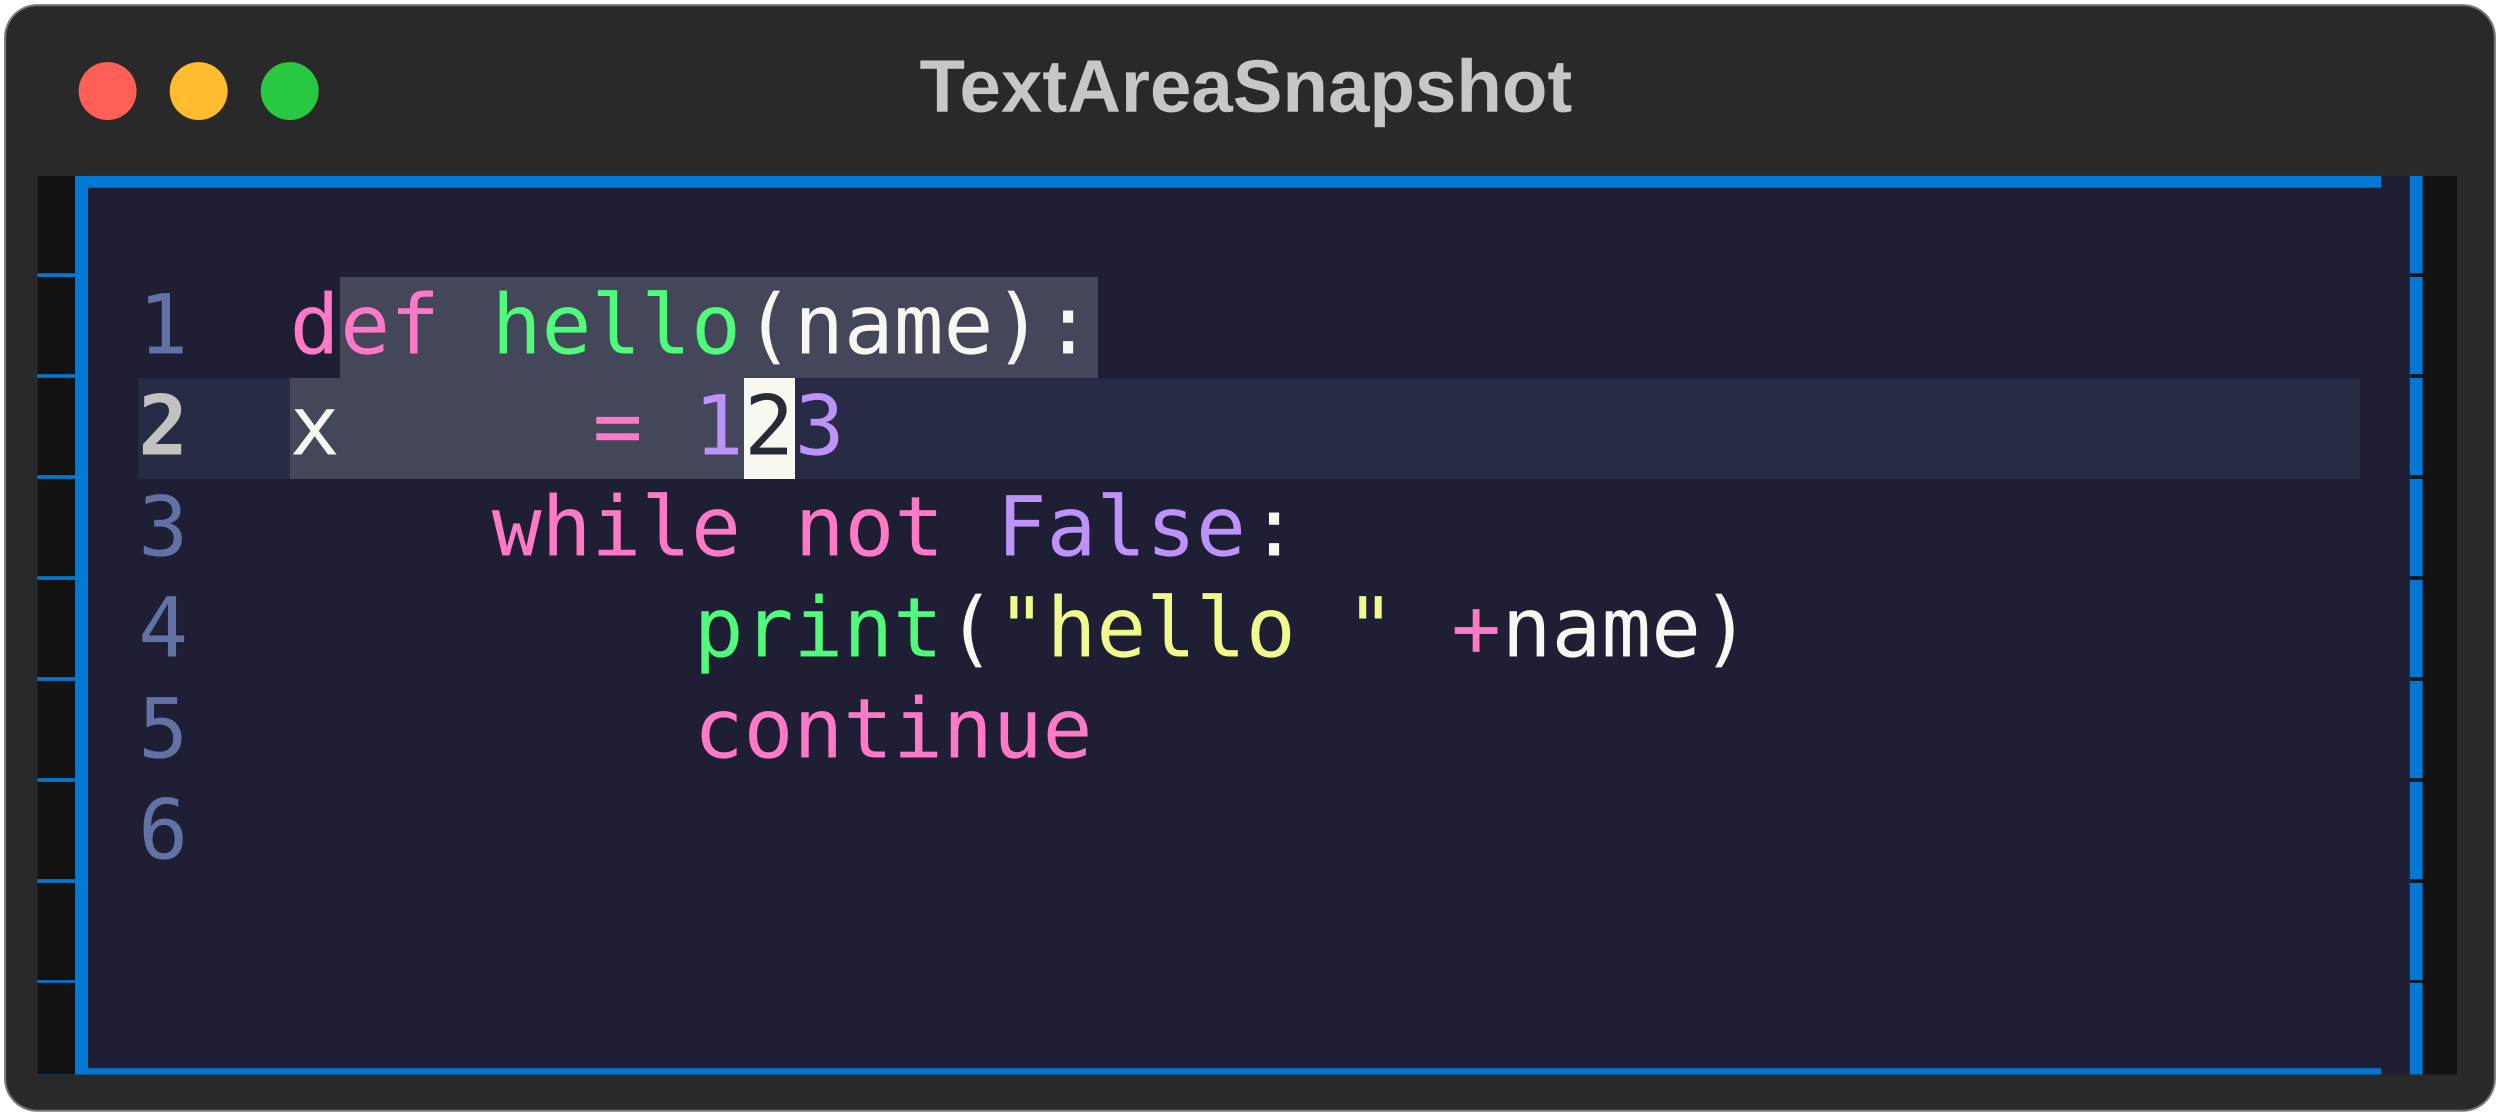
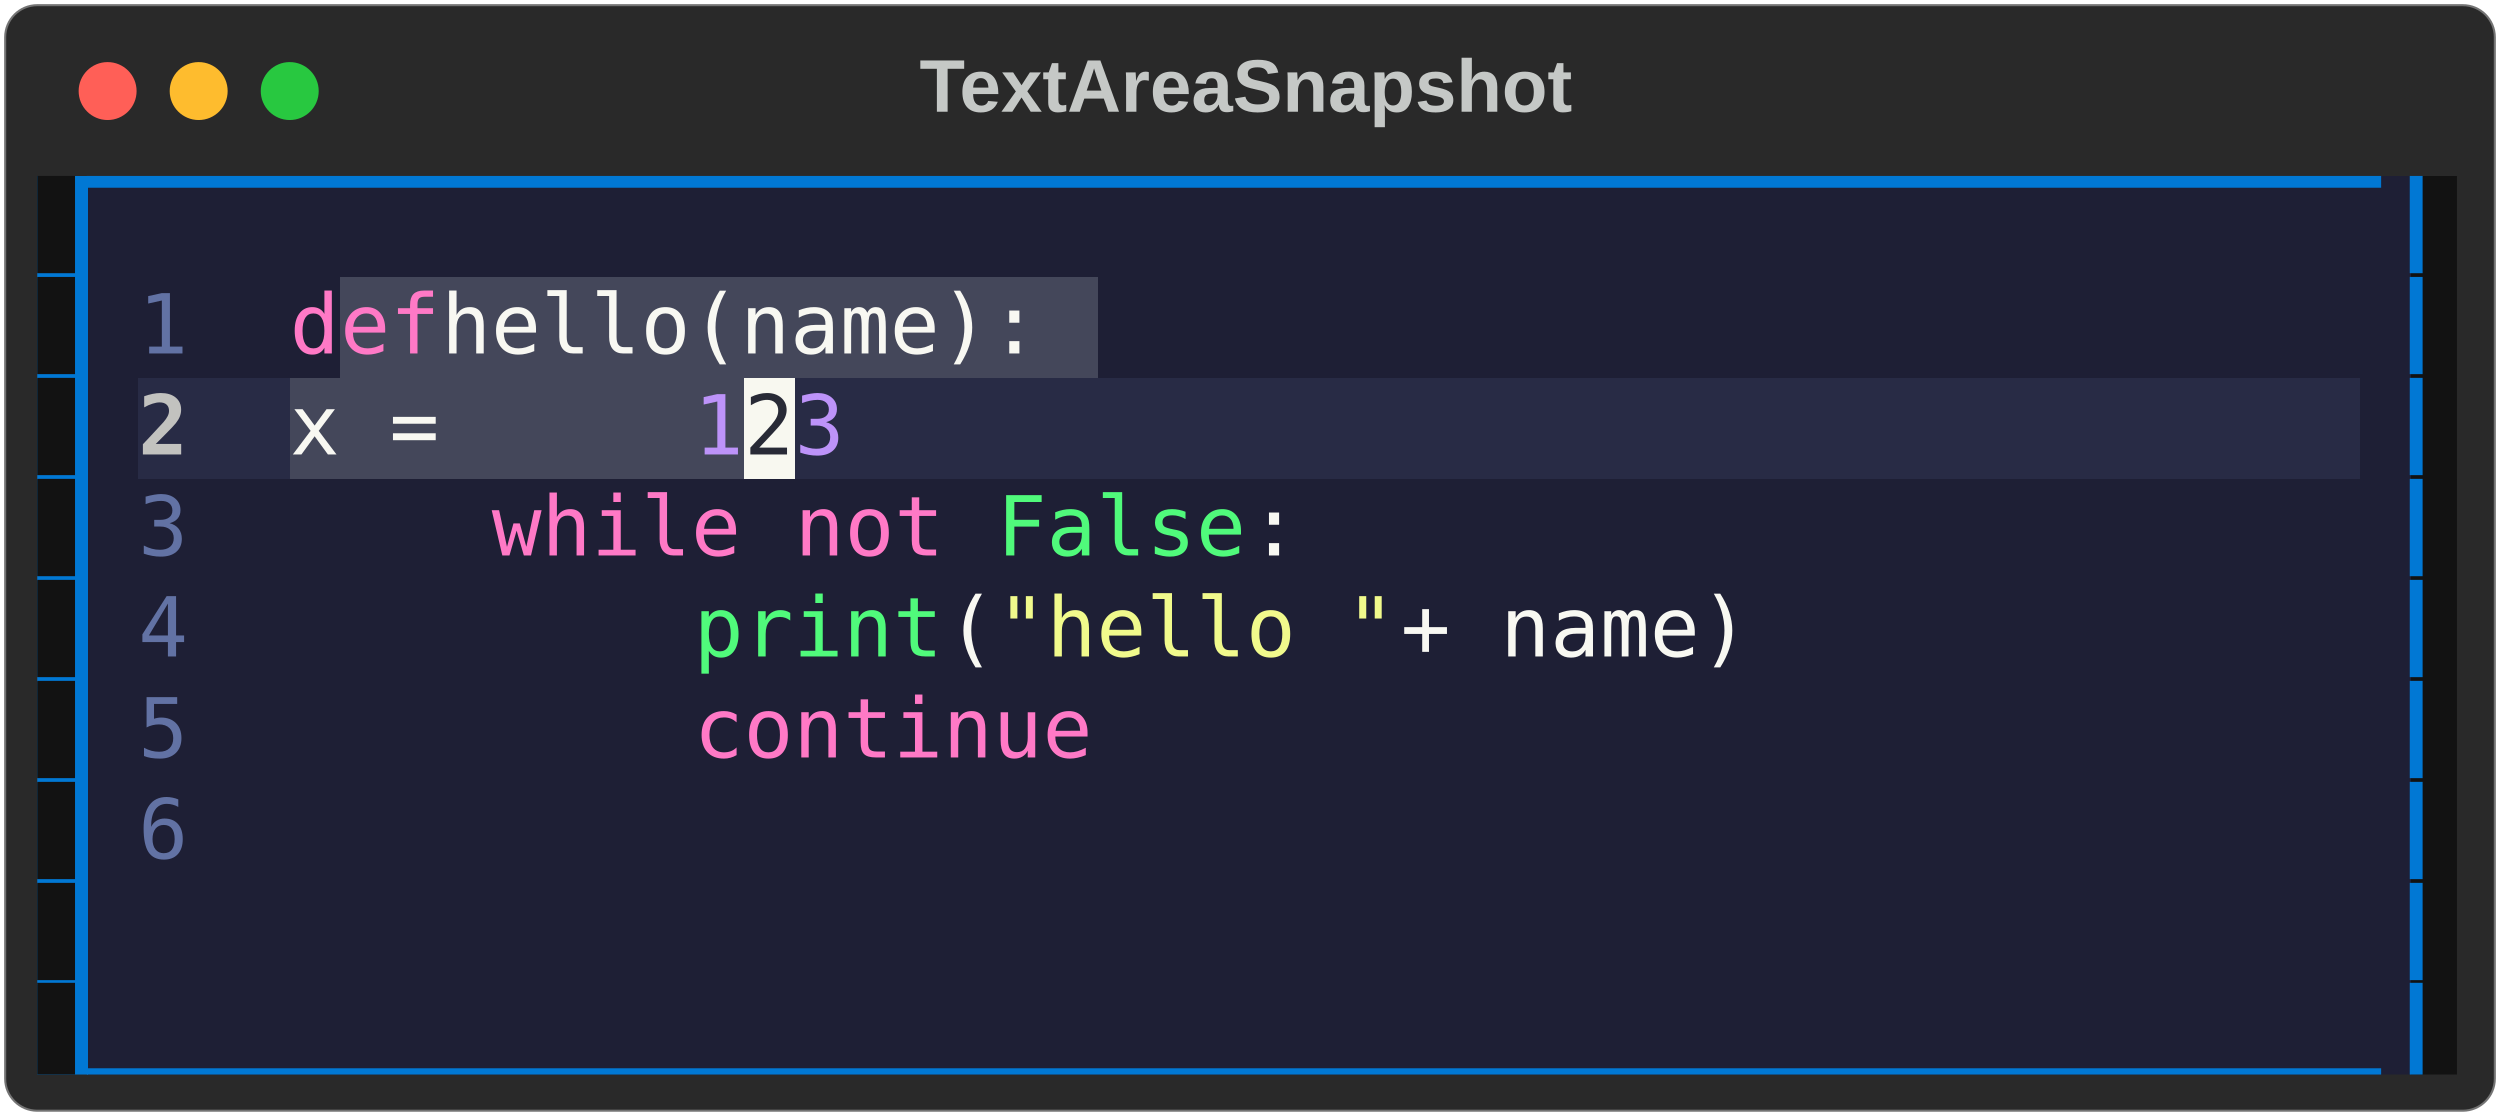
<svg xmlns="http://www.w3.org/2000/svg" class="rich-terminal" viewBox="0 0 604 269.6">
  <style>

    @font-face {
        font-family: "Fira Code";
        src: local("FiraCode-Regular"),
                url("https://cdnjs.cloudflare.com/ajax/libs/firacode/6.2.0/woff2/FiraCode-Regular.woff2") format("woff2"),
                url("https://cdnjs.cloudflare.com/ajax/libs/firacode/6.2.0/woff/FiraCode-Regular.woff") format("woff");
        font-style: normal;
        font-weight: 400;
    }
    @font-face {
        font-family: "Fira Code";
        src: local("FiraCode-Bold"),
                url("https://cdnjs.cloudflare.com/ajax/libs/firacode/6.2.0/woff2/FiraCode-Bold.woff2") format("woff2"),
                url("https://cdnjs.cloudflare.com/ajax/libs/firacode/6.2.0/woff/FiraCode-Bold.woff") format("woff");
        font-style: bold;
        font-weight: 700;
    }

-     .terminal-3949280110-matrix {
+     .terminal-789685810-matrix {
        font-family: Fira Code, monospace;
        font-size: 20px;
        line-height: 24.4px;
        font-variant-east-asian: full-width;
    }

-     .terminal-3949280110-title {
+     .terminal-789685810-title {
        font-size: 18px;
        font-weight: bold;
        font-family: arial;
    }

-     .terminal-3949280110-r1 { fill: #121212 }
- .terminal-3949280110-r2 { fill: #0178d4 }
- .terminal-3949280110-r3 { fill: #c5c8c6 }
- .terminal-3949280110-r4 { fill: #6272a4 }
- .terminal-3949280110-r5 { fill: #ff79c6 }
- .terminal-3949280110-r6 { fill: #f8f8f2 }
- .terminal-3949280110-r7 { fill: #50fa7b }
- .terminal-3949280110-r8 { fill: #c2c2bf;font-weight: bold }
- .terminal-3949280110-r9 { fill: #bd93f9 }
- .terminal-3949280110-r10 { fill: #282a36 }
- .terminal-3949280110-r11 { fill: #f1fa8c }
+     .terminal-789685810-r1 { fill: #121212 }
+ .terminal-789685810-r2 { fill: #0178d4 }
+ .terminal-789685810-r3 { fill: #c5c8c6 }
+ .terminal-789685810-r4 { fill: #6272a4 }
+ .terminal-789685810-r5 { fill: #ff79c6 }
+ .terminal-789685810-r6 { fill: #f8f8f2 }
+ .terminal-789685810-r7 { fill: #c2c2bf;font-weight: bold }
+ .terminal-789685810-r8 { fill: #bd93f9 }
+ .terminal-789685810-r9 { fill: #282a36 }
+ .terminal-789685810-r10 { fill: #50fa7b }
+ .terminal-789685810-r11 { fill: #f1fa8c }
    </style>
  <defs>
-     <clipPath id="terminal-3949280110-clip-terminal">
+     <clipPath id="terminal-789685810-clip-terminal">
      <rect x="0" y="0" width="584.6" height="218.6" />
    </clipPath>
-     <clipPath id="terminal-3949280110-line-0">
+     <clipPath id="terminal-789685810-line-0">
      <rect x="0" y="1.5" width="585.6" height="24.65" />
    </clipPath>
-     <clipPath id="terminal-3949280110-line-1">
+     <clipPath id="terminal-789685810-line-1">
      <rect x="0" y="25.9" width="585.6" height="24.65" />
    </clipPath>
-     <clipPath id="terminal-3949280110-line-2">
+     <clipPath id="terminal-789685810-line-2">
      <rect x="0" y="50.3" width="585.6" height="24.65" />
    </clipPath>
-     <clipPath id="terminal-3949280110-line-3">
+     <clipPath id="terminal-789685810-line-3">
      <rect x="0" y="74.7" width="585.6" height="24.65" />
    </clipPath>
-     <clipPath id="terminal-3949280110-line-4">
+     <clipPath id="terminal-789685810-line-4">
      <rect x="0" y="99.1" width="585.6" height="24.65" />
    </clipPath>
-     <clipPath id="terminal-3949280110-line-5">
+     <clipPath id="terminal-789685810-line-5">
      <rect x="0" y="123.5" width="585.6" height="24.65" />
    </clipPath>
-     <clipPath id="terminal-3949280110-line-6">
+     <clipPath id="terminal-789685810-line-6">
      <rect x="0" y="147.9" width="585.6" height="24.65" />
    </clipPath>
-     <clipPath id="terminal-3949280110-line-7">
+     <clipPath id="terminal-789685810-line-7">
      <rect x="0" y="172.3" width="585.6" height="24.65" />
    </clipPath>
  </defs>
  <rect fill="#292929" stroke="rgba(255,255,255,0.35)" stroke-width="1" x="1" y="1" width="602" height="267.6" rx="8" />
-   <text class="terminal-3949280110-title" fill="#c5c8c6" text-anchor="middle" x="301" y="27">TextAreaSnapshot</text>
+   <text class="terminal-789685810-title" fill="#c5c8c6" text-anchor="middle" x="301" y="27">TextAreaSnapshot</text>
  <g transform="translate(26,22)">
    <circle cx="0" cy="0" r="7" fill="#ff5f57" />
    <circle cx="22" cy="0" r="7" fill="#febc2e" />
    <circle cx="44" cy="0" r="7" fill="#28c840" />
  </g>
-   <g transform="translate(9, 41)" clip-path="url(#terminal-3949280110-clip-terminal)">
+   <g transform="translate(9, 41)" clip-path="url(#terminal-789685810-clip-terminal)">
    <rect fill="#0178d4" x="0" y="1.5" width="12.2" height="24.65" shape-rendering="crispEdges" />
    <rect fill="#1e1f35" x="12.2" y="1.5" width="561.2" height="24.65" shape-rendering="crispEdges" />
    <rect fill="#121212" x="573.4" y="1.5" width="12.2" height="24.65" shape-rendering="crispEdges" />
    <rect fill="#0178d4" x="0" y="25.9" width="12.2" height="24.65" shape-rendering="crispEdges" />
    <rect fill="#1e1f35" x="12.2" y="25.9" width="12.2" height="24.65" shape-rendering="crispEdges" />
    <rect fill="#1e1f35" x="24.4" y="25.9" width="36.6" height="24.65" shape-rendering="crispEdges" />
    <rect fill="#1e1f35" x="61" y="25.9" width="12.2" height="24.65" shape-rendering="crispEdges" />
    <rect fill="#44475a" x="73.2" y="25.9" width="24.4" height="24.65" shape-rendering="crispEdges" />
-     <rect fill="#44475a" x="97.6" y="25.9" width="12.2" height="24.65" shape-rendering="crispEdges" />
-     <rect fill="#44475a" x="109.8" y="25.9" width="61" height="24.65" shape-rendering="crispEdges" />
-     <rect fill="#44475a" x="170.8" y="25.9" width="85.4" height="24.65" shape-rendering="crispEdges" />
+     <rect fill="#44475a" x="97.6" y="25.9" width="158.6" height="24.65" shape-rendering="crispEdges" />
    <rect fill="#1e1f35" x="256.2" y="25.9" width="305" height="24.65" shape-rendering="crispEdges" />
    <rect fill="#1e1f35" x="561.2" y="25.9" width="12.2" height="24.65" shape-rendering="crispEdges" />
    <rect fill="#121212" x="573.4" y="25.9" width="12.2" height="24.65" shape-rendering="crispEdges" />
    <rect fill="#0178d4" x="0" y="50.3" width="12.2" height="24.65" shape-rendering="crispEdges" />
    <rect fill="#1e1f35" x="12.2" y="50.3" width="12.2" height="24.65" shape-rendering="crispEdges" />
    <rect fill="#282b45" x="24.4" y="50.3" width="36.6" height="24.65" shape-rendering="crispEdges" />
-     <rect fill="#44475a" x="61" y="50.3" width="73.2" height="24.65" shape-rendering="crispEdges" />
-     <rect fill="#44475a" x="134.2" y="50.3" width="12.2" height="24.65" shape-rendering="crispEdges" />
-     <rect fill="#44475a" x="146.4" y="50.3" width="12.2" height="24.65" shape-rendering="crispEdges" />
+     <rect fill="#44475a" x="61" y="50.3" width="97.6" height="24.65" shape-rendering="crispEdges" />
    <rect fill="#44475a" x="158.6" y="50.3" width="12.2" height="24.65" shape-rendering="crispEdges" />
    <rect fill="#f8f8f0" x="170.8" y="50.3" width="12.2" height="24.65" shape-rendering="crispEdges" />
    <rect fill="#282b45" x="183" y="50.3" width="12.2" height="24.65" shape-rendering="crispEdges" />
    <rect fill="#282b45" x="195.2" y="50.3" width="366" height="24.65" shape-rendering="crispEdges" />
    <rect fill="#1e1f35" x="561.2" y="50.3" width="12.2" height="24.65" shape-rendering="crispEdges" />
    <rect fill="#121212" x="573.4" y="50.3" width="12.2" height="24.65" shape-rendering="crispEdges" />
    <rect fill="#0178d4" x="0" y="74.7" width="12.2" height="24.65" shape-rendering="crispEdges" />
    <rect fill="#1e1f35" x="12.2" y="74.7" width="12.2" height="24.65" shape-rendering="crispEdges" />
    <rect fill="#1e1f35" x="24.4" y="74.7" width="36.6" height="24.65" shape-rendering="crispEdges" />
    <rect fill="#1e1f35" x="61" y="74.7" width="48.8" height="24.65" shape-rendering="crispEdges" />
    <rect fill="#1e1f35" x="109.8" y="74.7" width="61" height="24.65" shape-rendering="crispEdges" />
    <rect fill="#1e1f35" x="170.8" y="74.7" width="12.2" height="24.65" shape-rendering="crispEdges" />
    <rect fill="#1e1f35" x="183" y="74.7" width="36.6" height="24.65" shape-rendering="crispEdges" />
    <rect fill="#1e1f35" x="219.6" y="74.7" width="12.2" height="24.65" shape-rendering="crispEdges" />
    <rect fill="#1e1f35" x="231.8" y="74.7" width="61" height="24.65" shape-rendering="crispEdges" />
    <rect fill="#1e1f35" x="292.8" y="74.7" width="268.4" height="24.65" shape-rendering="crispEdges" />
    <rect fill="#1e1f35" x="561.2" y="74.7" width="12.2" height="24.65" shape-rendering="crispEdges" />
    <rect fill="#121212" x="573.4" y="74.7" width="12.2" height="24.65" shape-rendering="crispEdges" />
    <rect fill="#0178d4" x="0" y="99.1" width="12.2" height="24.65" shape-rendering="crispEdges" />
    <rect fill="#1e1f35" x="12.2" y="99.1" width="12.2" height="24.65" shape-rendering="crispEdges" />
    <rect fill="#1e1f35" x="24.4" y="99.1" width="36.6" height="24.65" shape-rendering="crispEdges" />
    <rect fill="#1e1f35" x="61" y="99.1" width="97.6" height="24.65" shape-rendering="crispEdges" />
    <rect fill="#1e1f35" x="158.6" y="99.1" width="61" height="24.65" shape-rendering="crispEdges" />
    <rect fill="#1e1f35" x="219.6" y="99.1" width="12.2" height="24.65" shape-rendering="crispEdges" />
    <rect fill="#1e1f35" x="231.8" y="99.1" width="97.6" height="24.65" shape-rendering="crispEdges" />
-     <rect fill="#1e1f35" x="329.4" y="99.1" width="12.2" height="24.65" shape-rendering="crispEdges" />
-     <rect fill="#1e1f35" x="341.6" y="99.1" width="12.2" height="24.65" shape-rendering="crispEdges" />
-     <rect fill="#1e1f35" x="353.8" y="99.1" width="207.4" height="24.65" shape-rendering="crispEdges" />
+     <rect fill="#1e1f35" x="329.4" y="99.1" width="231.8" height="24.65" shape-rendering="crispEdges" />
    <rect fill="#1e1f35" x="561.2" y="99.1" width="12.2" height="24.65" shape-rendering="crispEdges" />
    <rect fill="#121212" x="573.4" y="99.1" width="12.2" height="24.65" shape-rendering="crispEdges" />
    <rect fill="#0178d4" x="0" y="123.5" width="12.2" height="24.65" shape-rendering="crispEdges" />
    <rect fill="#1e1f35" x="12.2" y="123.5" width="12.2" height="24.65" shape-rendering="crispEdges" />
    <rect fill="#1e1f35" x="24.4" y="123.5" width="36.6" height="24.65" shape-rendering="crispEdges" />
    <rect fill="#1e1f35" x="61" y="123.5" width="97.6" height="24.65" shape-rendering="crispEdges" />
    <rect fill="#1e1f35" x="158.6" y="123.5" width="97.6" height="24.65" shape-rendering="crispEdges" />
    <rect fill="#1e1f35" x="256.2" y="123.5" width="305" height="24.65" shape-rendering="crispEdges" />
    <rect fill="#1e1f35" x="561.2" y="123.5" width="12.2" height="24.65" shape-rendering="crispEdges" />
    <rect fill="#121212" x="573.4" y="123.5" width="12.2" height="24.65" shape-rendering="crispEdges" />
    <rect fill="#0178d4" x="0" y="147.9" width="12.2" height="24.65" shape-rendering="crispEdges" />
    <rect fill="#1e1f35" x="12.2" y="147.9" width="12.2" height="24.65" shape-rendering="crispEdges" />
    <rect fill="#1e1f35" x="24.4" y="147.9" width="36.6" height="24.65" shape-rendering="crispEdges" />
    <rect fill="#1e1f35" x="61" y="147.9" width="500.2" height="24.65" shape-rendering="crispEdges" />
    <rect fill="#1e1f35" x="561.2" y="147.9" width="12.2" height="24.65" shape-rendering="crispEdges" />
    <rect fill="#121212" x="573.4" y="147.9" width="12.2" height="24.65" shape-rendering="crispEdges" />
    <rect fill="#0178d4" x="0" y="172.3" width="12.2" height="24.65" shape-rendering="crispEdges" />
    <rect fill="#1e1f35" x="12.2" y="172.3" width="561.2" height="24.65" shape-rendering="crispEdges" />
    <rect fill="#121212" x="573.4" y="172.3" width="12.2" height="24.65" shape-rendering="crispEdges" />
    <rect fill="#0178d4" x="0" y="196.7" width="12.2" height="24.65" shape-rendering="crispEdges" />
    <rect fill="#1e1f35" x="12.2" y="196.7" width="561.2" height="24.65" shape-rendering="crispEdges" />
    <rect fill="#121212" x="573.4" y="196.7" width="12.2" height="24.65" shape-rendering="crispEdges" />
-     <g class="terminal-3949280110-matrix">
-       <text class="terminal-3949280110-r1" x="0" y="20" textLength="12.2" clip-path="url(#terminal-3949280110-line-0)">▊</text>
-       <text class="terminal-3949280110-r2" x="12.2" y="20" textLength="561.2" clip-path="url(#terminal-3949280110-line-0)">▔▔▔▔▔▔▔▔▔▔▔▔▔▔▔▔▔▔▔▔▔▔▔▔▔▔▔▔▔▔▔▔▔▔▔▔▔▔▔▔▔▔▔▔▔▔</text>
-       <text class="terminal-3949280110-r2" x="573.4" y="20" textLength="12.2" clip-path="url(#terminal-3949280110-line-0)">▎</text>
-       <text class="terminal-3949280110-r3" x="585.6" y="20" textLength="12.2" clip-path="url(#terminal-3949280110-line-0)">
- </text>
-       <text class="terminal-3949280110-r1" x="0" y="44.4" textLength="12.2" clip-path="url(#terminal-3949280110-line-1)">▊</text>
-       <text class="terminal-3949280110-r4" x="24.4" y="44.4" textLength="36.6" clip-path="url(#terminal-3949280110-line-1)">1  </text>
-       <text class="terminal-3949280110-r5" x="61" y="44.4" textLength="12.2" clip-path="url(#terminal-3949280110-line-1)">d</text>
-       <text class="terminal-3949280110-r5" x="73.2" y="44.4" textLength="24.4" clip-path="url(#terminal-3949280110-line-1)">ef</text>
-       <text class="terminal-3949280110-r7" x="109.8" y="44.4" textLength="61" clip-path="url(#terminal-3949280110-line-1)">hello</text>
-       <text class="terminal-3949280110-r6" x="170.8" y="44.4" textLength="85.4" clip-path="url(#terminal-3949280110-line-1)">(name):</text>
-       <text class="terminal-3949280110-r2" x="573.4" y="44.4" textLength="12.2" clip-path="url(#terminal-3949280110-line-1)">▎</text>
-       <text class="terminal-3949280110-r3" x="585.6" y="44.4" textLength="12.2" clip-path="url(#terminal-3949280110-line-1)">
- </text>
-       <text class="terminal-3949280110-r1" x="0" y="68.8" textLength="12.2" clip-path="url(#terminal-3949280110-line-2)">▊</text>
-       <text class="terminal-3949280110-r8" x="24.4" y="68.8" textLength="36.6" clip-path="url(#terminal-3949280110-line-2)">2  </text>
-       <text class="terminal-3949280110-r6" x="61" y="68.8" textLength="73.2" clip-path="url(#terminal-3949280110-line-2)">    x </text>
-       <text class="terminal-3949280110-r5" x="134.2" y="68.8" textLength="12.2" clip-path="url(#terminal-3949280110-line-2)">=</text>
-       <text class="terminal-3949280110-r9" x="158.6" y="68.8" textLength="12.2" clip-path="url(#terminal-3949280110-line-2)">1</text>
-       <text class="terminal-3949280110-r10" x="170.8" y="68.8" textLength="12.2" clip-path="url(#terminal-3949280110-line-2)">2</text>
-       <text class="terminal-3949280110-r9" x="183" y="68.8" textLength="12.2" clip-path="url(#terminal-3949280110-line-2)">3</text>
-       <text class="terminal-3949280110-r2" x="573.4" y="68.8" textLength="12.2" clip-path="url(#terminal-3949280110-line-2)">▎</text>
-       <text class="terminal-3949280110-r3" x="585.6" y="68.8" textLength="12.2" clip-path="url(#terminal-3949280110-line-2)">
- </text>
-       <text class="terminal-3949280110-r1" x="0" y="93.2" textLength="12.2" clip-path="url(#terminal-3949280110-line-3)">▊</text>
-       <text class="terminal-3949280110-r4" x="24.4" y="93.2" textLength="36.6" clip-path="url(#terminal-3949280110-line-3)">3  </text>
-       <text class="terminal-3949280110-r5" x="109.8" y="93.2" textLength="61" clip-path="url(#terminal-3949280110-line-3)">while</text>
-       <text class="terminal-3949280110-r5" x="183" y="93.2" textLength="36.6" clip-path="url(#terminal-3949280110-line-3)">not</text>
-       <text class="terminal-3949280110-r9" x="231.8" y="93.2" textLength="61" clip-path="url(#terminal-3949280110-line-3)">False</text>
-       <text class="terminal-3949280110-r6" x="292.8" y="93.2" textLength="268.4" clip-path="url(#terminal-3949280110-line-3)">:                     </text>
-       <text class="terminal-3949280110-r2" x="573.4" y="93.2" textLength="12.2" clip-path="url(#terminal-3949280110-line-3)">▎</text>
-       <text class="terminal-3949280110-r3" x="585.6" y="93.2" textLength="12.2" clip-path="url(#terminal-3949280110-line-3)">
- </text>
-       <text class="terminal-3949280110-r1" x="0" y="117.6" textLength="12.2" clip-path="url(#terminal-3949280110-line-4)">▊</text>
-       <text class="terminal-3949280110-r4" x="24.4" y="117.6" textLength="36.6" clip-path="url(#terminal-3949280110-line-4)">4  </text>
-       <text class="terminal-3949280110-r7" x="158.6" y="117.6" textLength="61" clip-path="url(#terminal-3949280110-line-4)">print</text>
-       <text class="terminal-3949280110-r6" x="219.6" y="117.6" textLength="12.2" clip-path="url(#terminal-3949280110-line-4)">(</text>
-       <text class="terminal-3949280110-r11" x="231.8" y="117.6" textLength="97.6" clip-path="url(#terminal-3949280110-line-4)">"hello "</text>
-       <text class="terminal-3949280110-r5" x="341.6" y="117.6" textLength="12.2" clip-path="url(#terminal-3949280110-line-4)">+</text>
-       <text class="terminal-3949280110-r6" x="353.8" y="117.6" textLength="207.4" clip-path="url(#terminal-3949280110-line-4)"> name)           </text>
-       <text class="terminal-3949280110-r2" x="573.4" y="117.6" textLength="12.2" clip-path="url(#terminal-3949280110-line-4)">▎</text>
-       <text class="terminal-3949280110-r3" x="585.6" y="117.6" textLength="12.2" clip-path="url(#terminal-3949280110-line-4)">
- </text>
-       <text class="terminal-3949280110-r1" x="0" y="142" textLength="12.2" clip-path="url(#terminal-3949280110-line-5)">▊</text>
-       <text class="terminal-3949280110-r4" x="24.4" y="142" textLength="36.6" clip-path="url(#terminal-3949280110-line-5)">5  </text>
-       <text class="terminal-3949280110-r5" x="158.6" y="142" textLength="97.6" clip-path="url(#terminal-3949280110-line-5)">continue</text>
-       <text class="terminal-3949280110-r2" x="573.4" y="142" textLength="12.2" clip-path="url(#terminal-3949280110-line-5)">▎</text>
-       <text class="terminal-3949280110-r3" x="585.6" y="142" textLength="12.2" clip-path="url(#terminal-3949280110-line-5)">
- </text>
-       <text class="terminal-3949280110-r1" x="0" y="166.4" textLength="12.2" clip-path="url(#terminal-3949280110-line-6)">▊</text>
-       <text class="terminal-3949280110-r4" x="24.4" y="166.4" textLength="36.6" clip-path="url(#terminal-3949280110-line-6)">6  </text>
-       <text class="terminal-3949280110-r2" x="573.4" y="166.4" textLength="12.2" clip-path="url(#terminal-3949280110-line-6)">▎</text>
-       <text class="terminal-3949280110-r3" x="585.6" y="166.4" textLength="12.2" clip-path="url(#terminal-3949280110-line-6)">
- </text>
-       <text class="terminal-3949280110-r1" x="0" y="190.8" textLength="12.2" clip-path="url(#terminal-3949280110-line-7)">▊</text>
-       <text class="terminal-3949280110-r2" x="573.4" y="190.8" textLength="12.2" clip-path="url(#terminal-3949280110-line-7)">▎</text>
-       <text class="terminal-3949280110-r3" x="585.6" y="190.8" textLength="12.2" clip-path="url(#terminal-3949280110-line-7)">
- </text>
-       <text class="terminal-3949280110-r1" x="0" y="215.2" textLength="12.2" clip-path="url(#terminal-3949280110-line-8)">▊</text>
-       <text class="terminal-3949280110-r2" x="12.2" y="215.2" textLength="561.2" clip-path="url(#terminal-3949280110-line-8)">▁▁▁▁▁▁▁▁▁▁▁▁▁▁▁▁▁▁▁▁▁▁▁▁▁▁▁▁▁▁▁▁▁▁▁▁▁▁▁▁▁▁▁▁▁▁</text>
-       <text class="terminal-3949280110-r2" x="573.4" y="215.2" textLength="12.2" clip-path="url(#terminal-3949280110-line-8)">▎</text>
+     <g class="terminal-789685810-matrix">
+       <text class="terminal-789685810-r1" x="0" y="20" textLength="12.2" clip-path="url(#terminal-789685810-line-0)">▊</text>
+       <text class="terminal-789685810-r2" x="12.2" y="20" textLength="561.2" clip-path="url(#terminal-789685810-line-0)">▔▔▔▔▔▔▔▔▔▔▔▔▔▔▔▔▔▔▔▔▔▔▔▔▔▔▔▔▔▔▔▔▔▔▔▔▔▔▔▔▔▔▔▔▔▔</text>
+       <text class="terminal-789685810-r2" x="573.4" y="20" textLength="12.2" clip-path="url(#terminal-789685810-line-0)">▎</text>
+       <text class="terminal-789685810-r3" x="585.6" y="20" textLength="12.2" clip-path="url(#terminal-789685810-line-0)">
+ </text>
+       <text class="terminal-789685810-r1" x="0" y="44.4" textLength="12.2" clip-path="url(#terminal-789685810-line-1)">▊</text>
+       <text class="terminal-789685810-r4" x="24.4" y="44.4" textLength="36.6" clip-path="url(#terminal-789685810-line-1)">1  </text>
+       <text class="terminal-789685810-r5" x="61" y="44.4" textLength="12.2" clip-path="url(#terminal-789685810-line-1)">d</text>
+       <text class="terminal-789685810-r5" x="73.2" y="44.4" textLength="24.4" clip-path="url(#terminal-789685810-line-1)">ef</text>
+       <text class="terminal-789685810-r6" x="97.6" y="44.4" textLength="158.6" clip-path="url(#terminal-789685810-line-1)"> hello(name):</text>
+       <text class="terminal-789685810-r2" x="573.4" y="44.4" textLength="12.2" clip-path="url(#terminal-789685810-line-1)">▎</text>
+       <text class="terminal-789685810-r3" x="585.6" y="44.4" textLength="12.2" clip-path="url(#terminal-789685810-line-1)">
+ </text>
+       <text class="terminal-789685810-r1" x="0" y="68.8" textLength="12.2" clip-path="url(#terminal-789685810-line-2)">▊</text>
+       <text class="terminal-789685810-r7" x="24.4" y="68.8" textLength="36.6" clip-path="url(#terminal-789685810-line-2)">2  </text>
+       <text class="terminal-789685810-r6" x="61" y="68.8" textLength="97.6" clip-path="url(#terminal-789685810-line-2)">    x = </text>
+       <text class="terminal-789685810-r8" x="158.6" y="68.8" textLength="12.2" clip-path="url(#terminal-789685810-line-2)">1</text>
+       <text class="terminal-789685810-r9" x="170.8" y="68.8" textLength="12.2" clip-path="url(#terminal-789685810-line-2)">2</text>
+       <text class="terminal-789685810-r8" x="183" y="68.8" textLength="12.2" clip-path="url(#terminal-789685810-line-2)">3</text>
+       <text class="terminal-789685810-r2" x="573.4" y="68.8" textLength="12.2" clip-path="url(#terminal-789685810-line-2)">▎</text>
+       <text class="terminal-789685810-r3" x="585.6" y="68.8" textLength="12.2" clip-path="url(#terminal-789685810-line-2)">
+ </text>
+       <text class="terminal-789685810-r1" x="0" y="93.2" textLength="12.2" clip-path="url(#terminal-789685810-line-3)">▊</text>
+       <text class="terminal-789685810-r4" x="24.4" y="93.2" textLength="36.6" clip-path="url(#terminal-789685810-line-3)">3  </text>
+       <text class="terminal-789685810-r5" x="109.8" y="93.2" textLength="61" clip-path="url(#terminal-789685810-line-3)">while</text>
+       <text class="terminal-789685810-r5" x="183" y="93.2" textLength="36.6" clip-path="url(#terminal-789685810-line-3)">not</text>
+       <text class="terminal-789685810-r10" x="231.8" y="93.2" textLength="61" clip-path="url(#terminal-789685810-line-3)">False</text>
+       <text class="terminal-789685810-r6" x="292.8" y="93.2" textLength="268.4" clip-path="url(#terminal-789685810-line-3)">:                     </text>
+       <text class="terminal-789685810-r2" x="573.4" y="93.2" textLength="12.2" clip-path="url(#terminal-789685810-line-3)">▎</text>
+       <text class="terminal-789685810-r3" x="585.6" y="93.2" textLength="12.2" clip-path="url(#terminal-789685810-line-3)">
+ </text>
+       <text class="terminal-789685810-r1" x="0" y="117.6" textLength="12.2" clip-path="url(#terminal-789685810-line-4)">▊</text>
+       <text class="terminal-789685810-r4" x="24.4" y="117.6" textLength="36.6" clip-path="url(#terminal-789685810-line-4)">4  </text>
+       <text class="terminal-789685810-r10" x="158.6" y="117.6" textLength="61" clip-path="url(#terminal-789685810-line-4)">print</text>
+       <text class="terminal-789685810-r6" x="219.6" y="117.6" textLength="12.2" clip-path="url(#terminal-789685810-line-4)">(</text>
+       <text class="terminal-789685810-r11" x="231.8" y="117.6" textLength="97.6" clip-path="url(#terminal-789685810-line-4)">"hello "</text>
+       <text class="terminal-789685810-r6" x="329.4" y="117.6" textLength="231.8" clip-path="url(#terminal-789685810-line-4)"> + name)           </text>
+       <text class="terminal-789685810-r2" x="573.4" y="117.6" textLength="12.2" clip-path="url(#terminal-789685810-line-4)">▎</text>
+       <text class="terminal-789685810-r3" x="585.6" y="117.6" textLength="12.2" clip-path="url(#terminal-789685810-line-4)">
+ </text>
+       <text class="terminal-789685810-r1" x="0" y="142" textLength="12.2" clip-path="url(#terminal-789685810-line-5)">▊</text>
+       <text class="terminal-789685810-r4" x="24.4" y="142" textLength="36.6" clip-path="url(#terminal-789685810-line-5)">5  </text>
+       <text class="terminal-789685810-r5" x="158.6" y="142" textLength="97.6" clip-path="url(#terminal-789685810-line-5)">continue</text>
+       <text class="terminal-789685810-r2" x="573.4" y="142" textLength="12.2" clip-path="url(#terminal-789685810-line-5)">▎</text>
+       <text class="terminal-789685810-r3" x="585.6" y="142" textLength="12.2" clip-path="url(#terminal-789685810-line-5)">
+ </text>
+       <text class="terminal-789685810-r1" x="0" y="166.4" textLength="12.2" clip-path="url(#terminal-789685810-line-6)">▊</text>
+       <text class="terminal-789685810-r4" x="24.4" y="166.4" textLength="36.6" clip-path="url(#terminal-789685810-line-6)">6  </text>
+       <text class="terminal-789685810-r2" x="573.4" y="166.4" textLength="12.2" clip-path="url(#terminal-789685810-line-6)">▎</text>
+       <text class="terminal-789685810-r3" x="585.6" y="166.4" textLength="12.2" clip-path="url(#terminal-789685810-line-6)">
+ </text>
+       <text class="terminal-789685810-r1" x="0" y="190.8" textLength="12.2" clip-path="url(#terminal-789685810-line-7)">▊</text>
+       <text class="terminal-789685810-r2" x="573.4" y="190.8" textLength="12.2" clip-path="url(#terminal-789685810-line-7)">▎</text>
+       <text class="terminal-789685810-r3" x="585.6" y="190.8" textLength="12.2" clip-path="url(#terminal-789685810-line-7)">
+ </text>
+       <text class="terminal-789685810-r1" x="0" y="215.2" textLength="12.2" clip-path="url(#terminal-789685810-line-8)">▊</text>
+       <text class="terminal-789685810-r2" x="12.2" y="215.2" textLength="561.2" clip-path="url(#terminal-789685810-line-8)">▁▁▁▁▁▁▁▁▁▁▁▁▁▁▁▁▁▁▁▁▁▁▁▁▁▁▁▁▁▁▁▁▁▁▁▁▁▁▁▁▁▁▁▁▁▁</text>
+       <text class="terminal-789685810-r2" x="573.4" y="215.2" textLength="12.2" clip-path="url(#terminal-789685810-line-8)">▎</text>
    </g>
  </g>
</svg>
